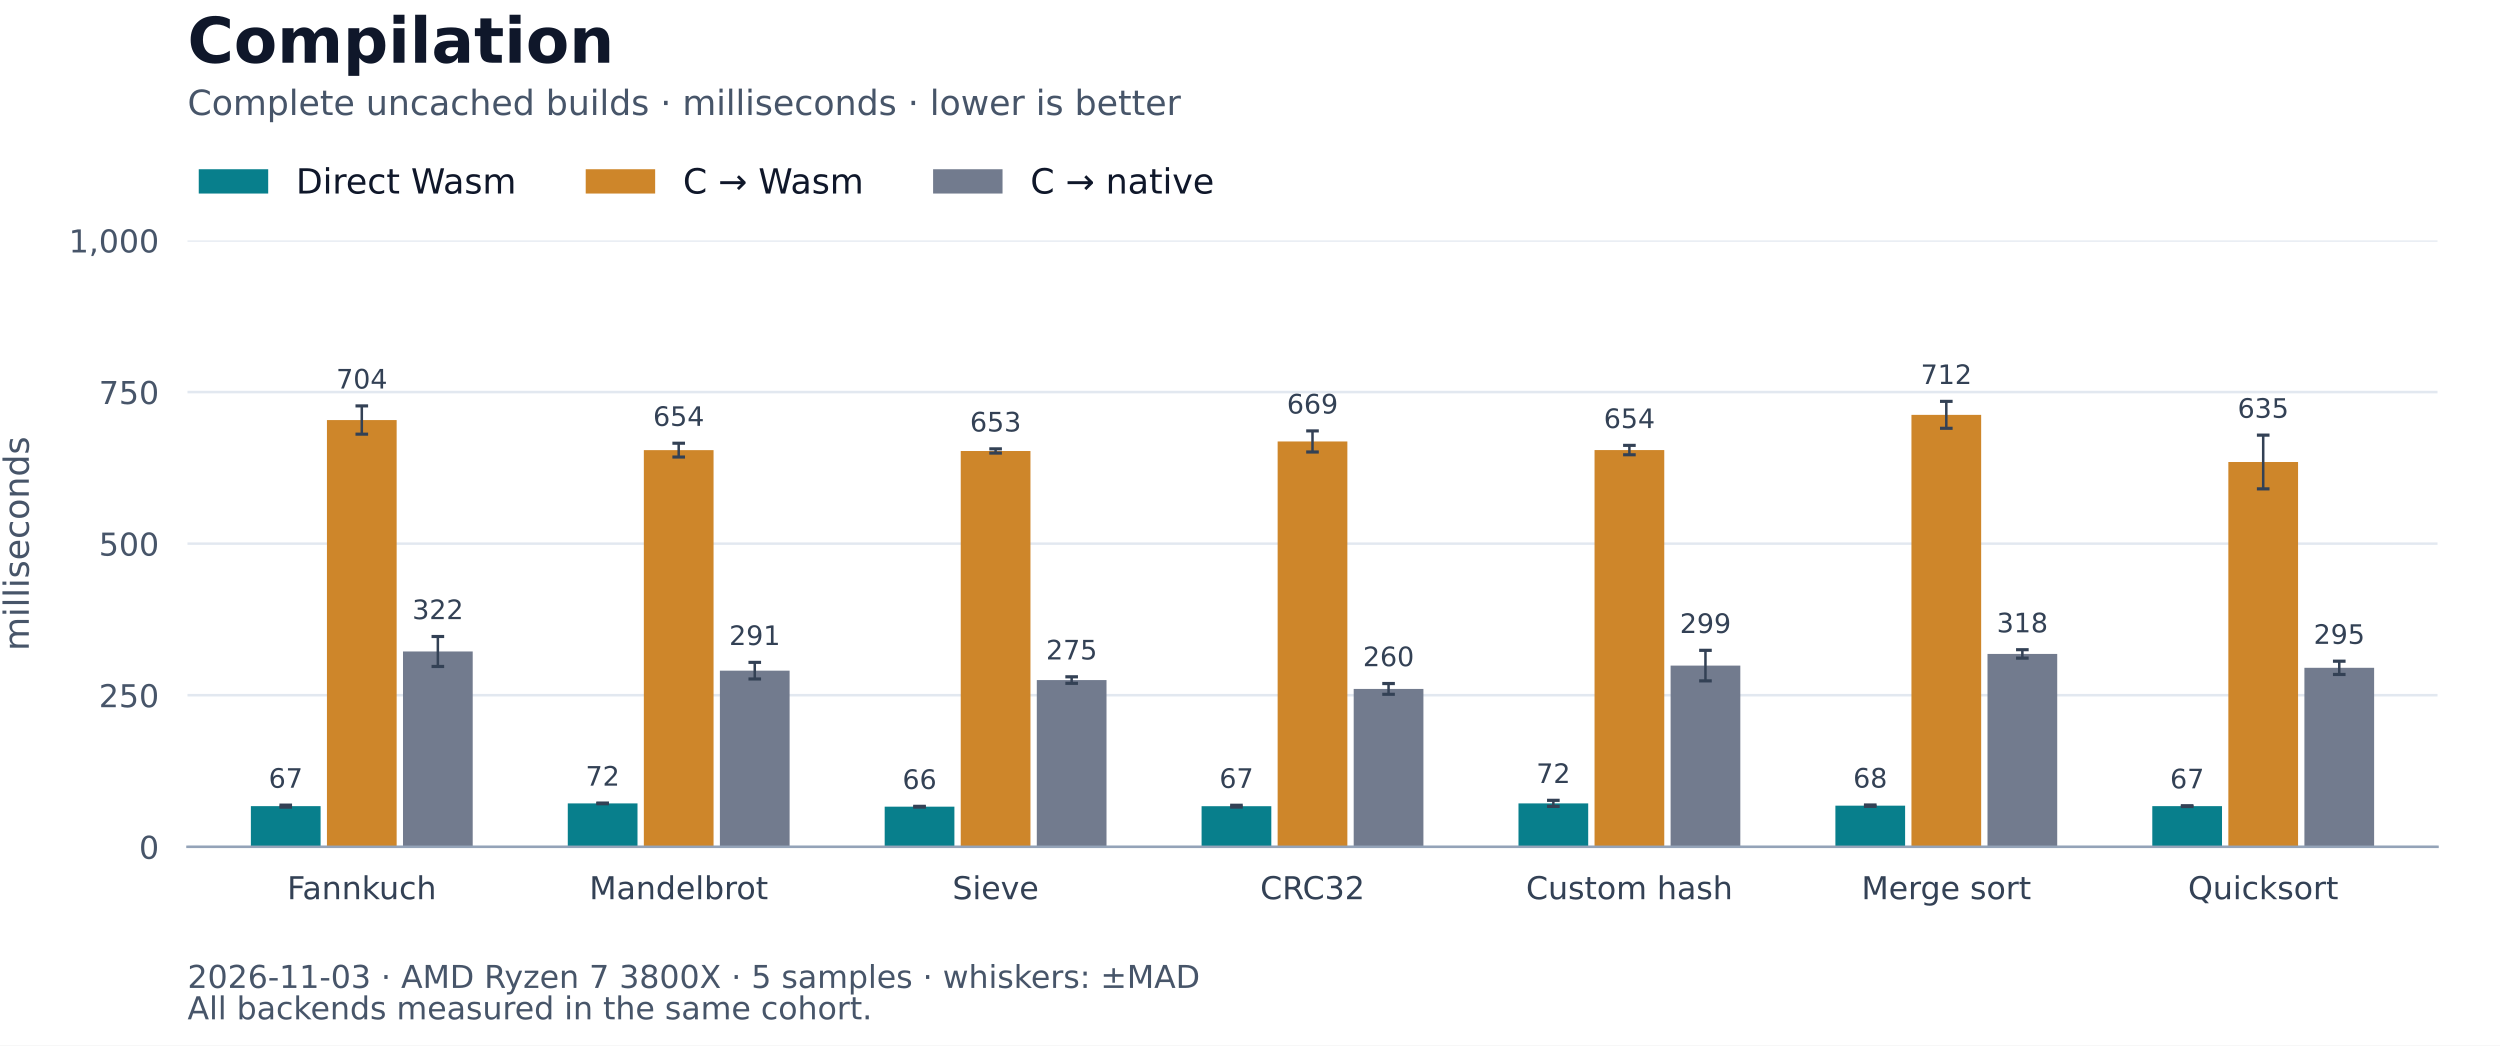
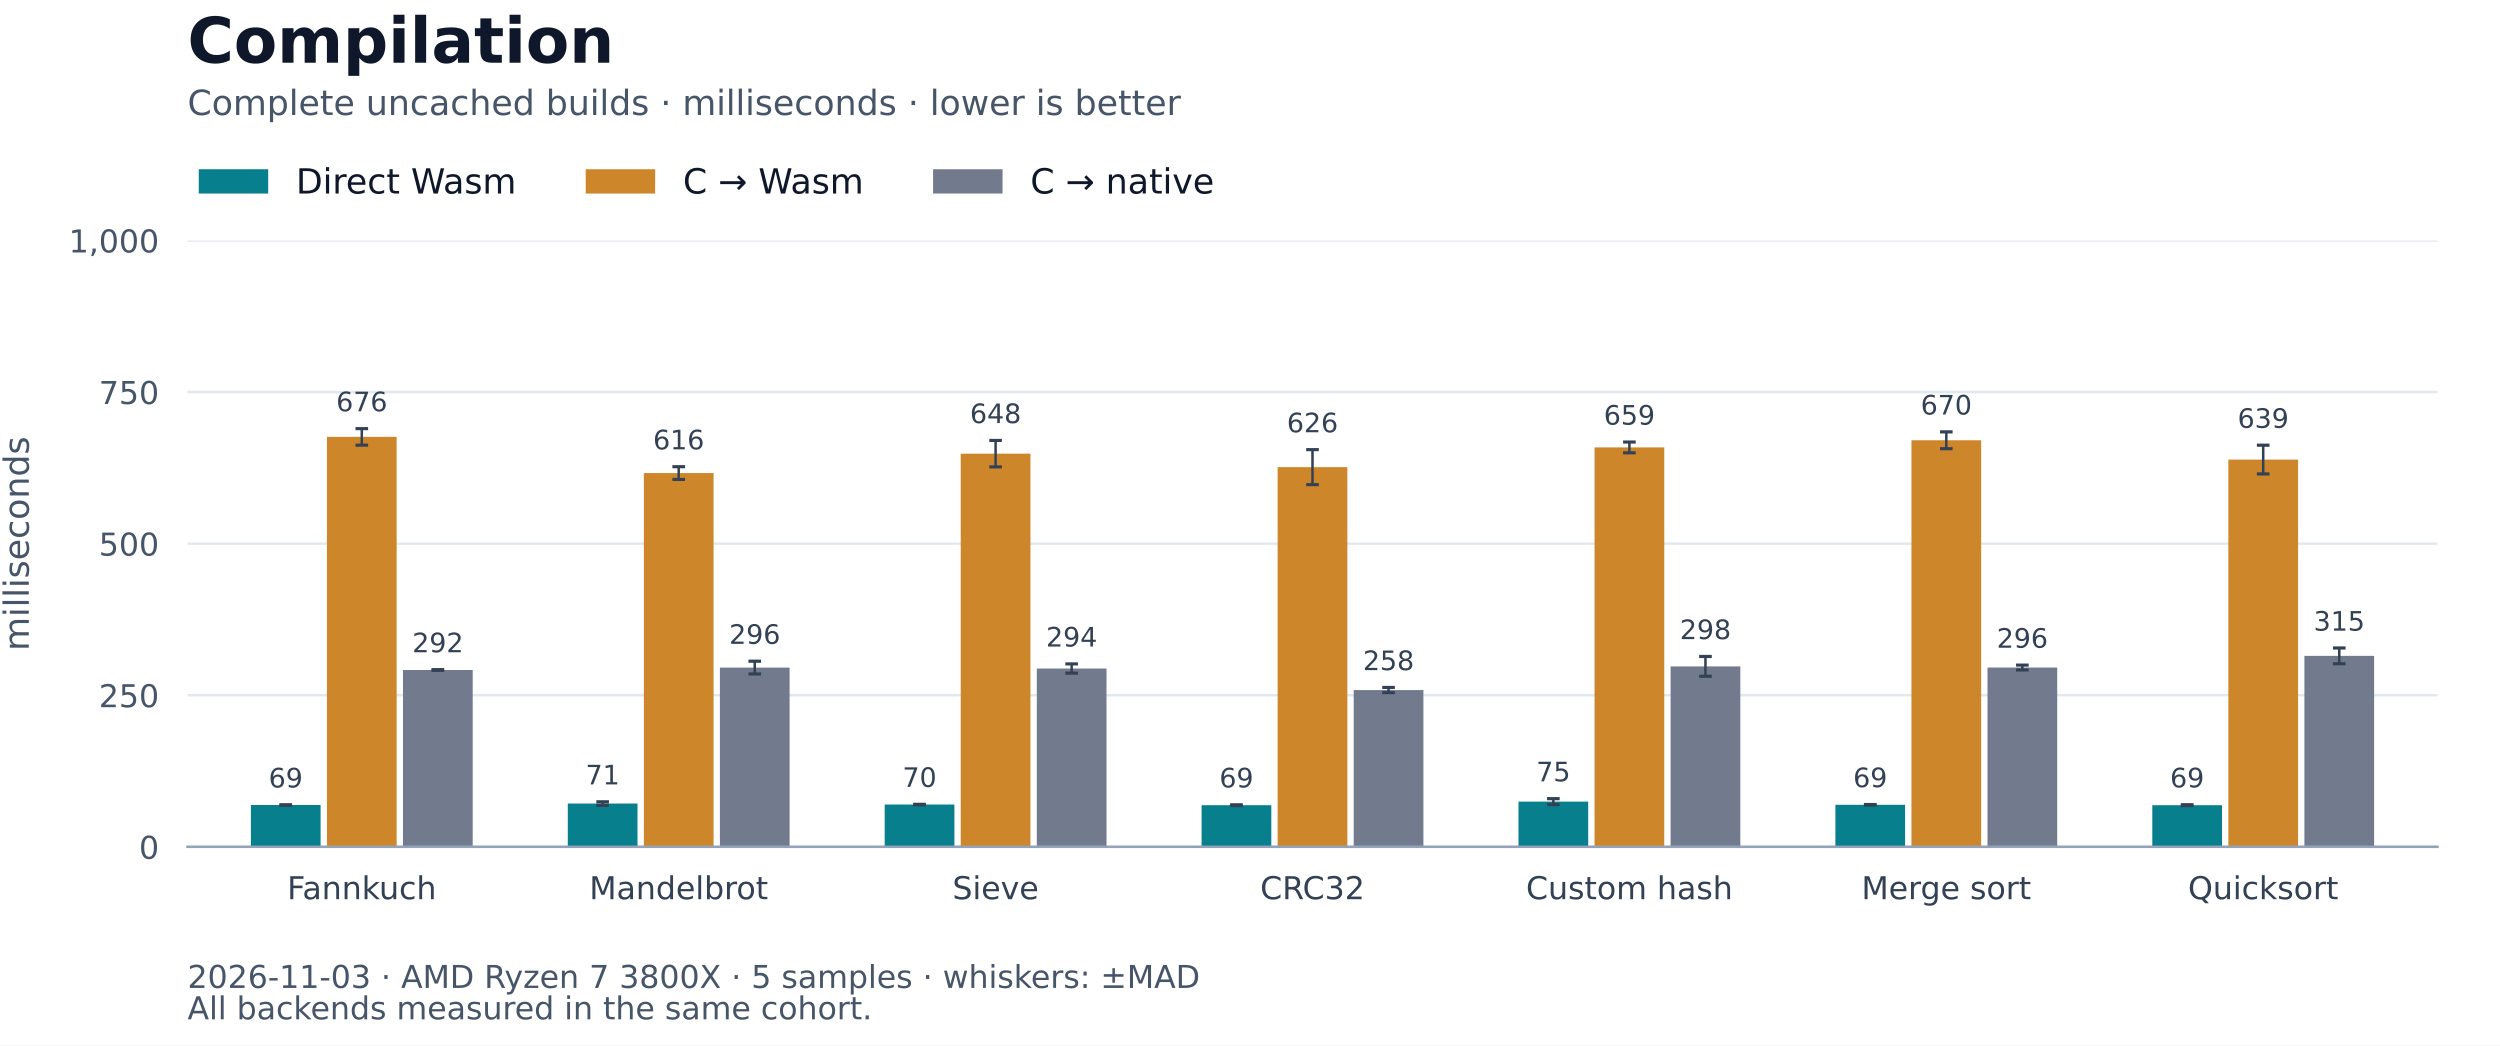
<svg xmlns="http://www.w3.org/2000/svg" xmlns:xlink="http://www.w3.org/1999/xlink" width="792pt" height="331.2pt" viewBox="0 0 792 331.2" version="1.1">
  <defs>
    <style type="text/css">*{stroke-linejoin: round; stroke-linecap: butt}</style>
  </defs>
  <g id="figure_1">
    <g id="patch_1">
      <path d="M 0 331.2 L 792 331.2 L 792 0 L 0 0 z " style="fill: #ffffff" />
    </g>
    <g id="axes_1">
      <g id="patch_2">
        <path d="M 59.4 268.272 L 772.2 268.272 L 772.2 76.176 L 59.4 76.176 z " style="fill: #ffffff" />
      </g>
      <g id="matplotlib.axis_1">
        <g id="xtick_1">
          <g id="line2d_1" />
          <g id="text_1">
            <text style="font-size: 10px; font-family: 'DejaVu Sans'; text-anchor: middle; fill: #334155" x="114.617" y="284.87" transform="rotate(-0 114.6169 284.8704)">Fannkuch</text>
          </g>
        </g>
        <g id="xtick_2">
          <g id="line2d_2" />
          <g id="text_2">
            <text style="font-size: 10px; font-family: 'DejaVu Sans'; text-anchor: middle; fill: #334155" x="215.011" y="284.87" transform="rotate(-0 215.0113 284.8704)">Mandelbrot</text>
          </g>
        </g>
        <g id="xtick_3">
          <g id="line2d_3" />
          <g id="text_3">
            <text style="font-size: 10px; font-family: 'DejaVu Sans'; text-anchor: middle; fill: #334155" x="315.406" y="284.87" transform="rotate(-0 315.4056 284.8704)">Sieve</text>
          </g>
        </g>
        <g id="xtick_4">
          <g id="line2d_4" />
          <g id="text_4">
            <text style="font-size: 10px; font-family: 'DejaVu Sans'; text-anchor: middle; fill: #334155" x="415.8" y="284.87" transform="rotate(-0 415.8 284.8697)">CRC32</text>
          </g>
        </g>
        <g id="xtick_5">
          <g id="line2d_5" />
          <g id="text_5">
            <text style="font-size: 10px; font-family: 'DejaVu Sans'; text-anchor: middle; fill: #334155" x="516.194" y="284.87" transform="rotate(-0 516.1944 284.8704)">Custom hash</text>
          </g>
        </g>
        <g id="xtick_6">
          <g id="line2d_6" />
          <g id="text_6">
            <text style="font-size: 10px; font-family: 'DejaVu Sans'; text-anchor: middle; fill: #334155" x="616.589" y="284.87" transform="rotate(-0 616.5887 284.8697)">Merge sort</text>
          </g>
        </g>
        <g id="xtick_7">
          <g id="line2d_7" />
          <g id="text_7">
            <text style="font-size: 10px; font-family: 'DejaVu Sans'; text-anchor: middle; fill: #334155" x="716.983" y="284.87" transform="rotate(-0 716.9831 284.8704)">Quicksort</text>
          </g>
        </g>
      </g>
      <g id="matplotlib.axis_2">
        <g id="ytick_1">
          <g id="line2d_8">
            <path d="M 59.4 268.272 L 772.2 268.272 " clip-path="url(#pcea0d187e5)" style="fill: none; stroke: #e2e8f0; stroke-width: 0.8; stroke-linecap: square" />
          </g>
          <g id="line2d_9" />
          <g id="text_8">
            <text style="font-size: 10px; font-family: 'DejaVu Sans'; text-anchor: end; fill: #475569" x="50.4" y="272.071" transform="rotate(-0 50.4 272.0708)">0</text>
          </g>
        </g>
        <g id="ytick_2">
          <g id="line2d_10">
            <path d="M 59.4 220.248 L 772.2 220.248 " clip-path="url(#pcea0d187e5)" style="fill: none; stroke: #e2e8f0; stroke-width: 0.8; stroke-linecap: square" />
          </g>
          <g id="line2d_11" />
          <g id="text_9">
            <text style="font-size: 10px; font-family: 'DejaVu Sans'; text-anchor: end; fill: #475569" x="50.4" y="224.047" transform="rotate(-0 50.4 224.0468)">250</text>
          </g>
        </g>
        <g id="ytick_3">
          <g id="line2d_12">
            <path d="M 59.4 172.224 L 772.2 172.224 " clip-path="url(#pcea0d187e5)" style="fill: none; stroke: #e2e8f0; stroke-width: 0.8; stroke-linecap: square" />
          </g>
          <g id="line2d_13" />
          <g id="text_10">
            <text style="font-size: 10px; font-family: 'DejaVu Sans'; text-anchor: end; fill: #475569" x="50.4" y="176.023" transform="rotate(-0 50.4 176.0228)">500</text>
          </g>
        </g>
        <g id="ytick_4">
          <g id="line2d_14">
            <path d="M 59.4 124.2 L 772.2 124.2 " clip-path="url(#pcea0d187e5)" style="fill: none; stroke: #e2e8f0; stroke-width: 0.8; stroke-linecap: square" />
          </g>
          <g id="line2d_15" />
          <g id="text_11">
            <text style="font-size: 10px; font-family: 'DejaVu Sans'; text-anchor: end; fill: #475569" x="50.4" y="127.999" transform="rotate(-0 50.4 127.9988)">750</text>
          </g>
        </g>
        <g id="ytick_5">
          <g id="line2d_16">
            <path d="M 59.4 76.176 L 772.2 76.176 " clip-path="url(#pcea0d187e5)" style="fill: none; stroke: #e2e8f0; stroke-width: 0.8; stroke-linecap: square" />
          </g>
          <g id="line2d_17" />
          <g id="text_12">
            <text style="font-size: 10px; font-family: 'DejaVu Sans'; text-anchor: end; fill: #475569" x="50.4" y="79.975" transform="rotate(-0 50.4 79.97483)">1,000</text>
          </g>
        </g>
        <g id="text_13">
          <text style="font-size: 11px; font-family: 'DejaVu Sans'; text-anchor: middle; fill: #475569" x="9.129" y="172.224" transform="rotate(-90 9.129297 172.224)">milliseconds</text>
        </g>
      </g>
      <g id="patch_3">
-         <path d="M 79.479 268.272 L 101.566 268.272 L 101.566 255.378 L 79.479 255.378 z " clip-path="url(#pcea0d187e5)" style="fill: #087f8c" />
+         <path d="M 79.479 268.272 L 101.566 268.272 L 101.566 255.025 L 79.479 255.025 z " clip-path="url(#pcea0d187e5)" style="fill: #087f8c" />
      </g>
      <g id="patch_4">
-         <path d="M 179.873 268.272 L 201.96 268.272 L 201.96 254.508 L 179.873 254.508 z " clip-path="url(#pcea0d187e5)" style="fill: #087f8c" />
+         <path d="M 179.873 268.272 L 201.96 268.272 L 201.96 254.56 L 179.873 254.56 z " clip-path="url(#pcea0d187e5)" style="fill: #087f8c" />
      </g>
      <g id="patch_5">
-         <path d="M 280.268 268.272 L 302.354 268.272 L 302.354 255.561 L 280.268 255.561 z " clip-path="url(#pcea0d187e5)" style="fill: #087f8c" />
+         <path d="M 280.268 268.272 L 302.354 268.272 L 302.354 254.88 L 280.268 254.88 z " clip-path="url(#pcea0d187e5)" style="fill: #087f8c" />
      </g>
      <g id="patch_6">
-         <path d="M 380.662 268.272 L 402.749 268.272 L 402.749 255.397 L 380.662 255.397 z " clip-path="url(#pcea0d187e5)" style="fill: #087f8c" />
+         <path d="M 380.662 268.272 L 402.749 268.272 L 402.749 255.089 L 380.662 255.089 z " clip-path="url(#pcea0d187e5)" style="fill: #087f8c" />
      </g>
      <g id="patch_7">
-         <path d="M 481.056 268.272 L 503.143 268.272 L 503.143 254.51 L 481.056 254.51 z " clip-path="url(#pcea0d187e5)" style="fill: #087f8c" />
+         <path d="M 481.056 268.272 L 503.143 268.272 L 503.143 253.956 L 481.056 253.956 z " clip-path="url(#pcea0d187e5)" style="fill: #087f8c" />
      </g>
      <g id="patch_8">
-         <path d="M 581.451 268.272 L 603.537 268.272 L 603.537 255.226 L 581.451 255.226 z " clip-path="url(#pcea0d187e5)" style="fill: #087f8c" />
+         <path d="M 581.451 268.272 L 603.537 268.272 L 603.537 254.965 L 581.451 254.965 z " clip-path="url(#pcea0d187e5)" style="fill: #087f8c" />
      </g>
      <g id="patch_9">
-         <path d="M 681.845 268.272 L 703.932 268.272 L 703.932 255.383 L 681.845 255.383 z " clip-path="url(#pcea0d187e5)" style="fill: #087f8c" />
+         <path d="M 681.845 268.272 L 703.932 268.272 L 703.932 255.079 L 681.845 255.079 z " clip-path="url(#pcea0d187e5)" style="fill: #087f8c" />
      </g>
      <g id="patch_10">
-         <path d="M 103.574 268.272 L 125.66 268.272 L 125.66 133.067 L 103.574 133.067 z " clip-path="url(#pcea0d187e5)" style="fill: #ce862a" />
+         <path d="M 103.574 268.272 L 125.66 268.272 L 125.66 138.404 L 103.574 138.404 z " clip-path="url(#pcea0d187e5)" style="fill: #ce862a" />
      </g>
      <g id="patch_11">
-         <path d="M 203.968 268.272 L 226.055 268.272 L 226.055 142.604 L 203.968 142.604 z " clip-path="url(#pcea0d187e5)" style="fill: #ce862a" />
+         <path d="M 203.968 268.272 L 226.055 268.272 L 226.055 149.864 L 203.968 149.864 z " clip-path="url(#pcea0d187e5)" style="fill: #ce862a" />
      </g>
      <g id="patch_12">
-         <path d="M 304.362 268.272 L 326.449 268.272 L 326.449 142.869 L 304.362 142.869 z " clip-path="url(#pcea0d187e5)" style="fill: #ce862a" />
+         <path d="M 304.362 268.272 L 326.449 268.272 L 326.449 143.727 L 304.362 143.727 z " clip-path="url(#pcea0d187e5)" style="fill: #ce862a" />
      </g>
      <g id="patch_13">
-         <path d="M 404.757 268.272 L 426.843 268.272 L 426.843 139.847 L 404.757 139.847 z " clip-path="url(#pcea0d187e5)" style="fill: #ce862a" />
+         <path d="M 404.757 268.272 L 426.843 268.272 L 426.843 147.989 L 404.757 147.989 z " clip-path="url(#pcea0d187e5)" style="fill: #ce862a" />
      </g>
      <g id="patch_14">
-         <path d="M 505.151 268.272 L 527.238 268.272 L 527.238 142.584 L 505.151 142.584 z " clip-path="url(#pcea0d187e5)" style="fill: #ce862a" />
+         <path d="M 505.151 268.272 L 527.238 268.272 L 527.238 141.741 L 505.151 141.741 z " clip-path="url(#pcea0d187e5)" style="fill: #ce862a" />
      </g>
      <g id="patch_15">
-         <path d="M 605.545 268.272 L 627.632 268.272 L 627.632 131.42 L 605.545 131.42 z " clip-path="url(#pcea0d187e5)" style="fill: #ce862a" />
+         <path d="M 605.545 268.272 L 627.632 268.272 L 627.632 139.479 L 605.545 139.479 z " clip-path="url(#pcea0d187e5)" style="fill: #ce862a" />
      </g>
      <g id="patch_16">
-         <path d="M 705.94 268.272 L 728.026 268.272 L 728.026 146.36 L 705.94 146.36 z " clip-path="url(#pcea0d187e5)" style="fill: #ce862a" />
+         <path d="M 705.94 268.272 L 728.026 268.272 L 728.026 145.593 L 705.94 145.593 z " clip-path="url(#pcea0d187e5)" style="fill: #ce862a" />
      </g>
      <g id="patch_17">
-         <path d="M 127.668 268.272 L 149.755 268.272 L 149.755 206.391 L 127.668 206.391 z " clip-path="url(#pcea0d187e5)" style="fill: #727b8e" />
+         <path d="M 127.668 268.272 L 149.755 268.272 L 149.755 212.25 L 127.668 212.25 z " clip-path="url(#pcea0d187e5)" style="fill: #727b8e" />
      </g>
      <g id="patch_18">
-         <path d="M 228.063 268.272 L 250.149 268.272 L 250.149 212.466 L 228.063 212.466 z " clip-path="url(#pcea0d187e5)" style="fill: #727b8e" />
+         <path d="M 228.063 268.272 L 250.149 268.272 L 250.149 211.489 L 228.063 211.489 z " clip-path="url(#pcea0d187e5)" style="fill: #727b8e" />
      </g>
      <g id="patch_19">
-         <path d="M 328.457 268.272 L 350.544 268.272 L 350.544 215.444 L 328.457 215.444 z " clip-path="url(#pcea0d187e5)" style="fill: #727b8e" />
+         <path d="M 328.457 268.272 L 350.544 268.272 L 350.544 211.782 L 328.457 211.782 z " clip-path="url(#pcea0d187e5)" style="fill: #727b8e" />
      </g>
      <g id="patch_20">
-         <path d="M 428.851 268.272 L 450.938 268.272 L 450.938 218.246 L 428.851 218.246 z " clip-path="url(#pcea0d187e5)" style="fill: #727b8e" />
+         <path d="M 428.851 268.272 L 450.938 268.272 L 450.938 218.619 L 428.851 218.619 z " clip-path="url(#pcea0d187e5)" style="fill: #727b8e" />
      </g>
      <g id="patch_21">
-         <path d="M 529.246 268.272 L 551.332 268.272 L 551.332 210.861 L 529.246 210.861 z " clip-path="url(#pcea0d187e5)" style="fill: #727b8e" />
+         <path d="M 529.246 268.272 L 551.332 268.272 L 551.332 211.106 L 529.246 211.106 z " clip-path="url(#pcea0d187e5)" style="fill: #727b8e" />
      </g>
      <g id="patch_22">
-         <path d="M 629.64 268.272 L 651.727 268.272 L 651.727 207.158 L 629.64 207.158 z " clip-path="url(#pcea0d187e5)" style="fill: #727b8e" />
+         <path d="M 629.64 268.272 L 651.727 268.272 L 651.727 211.473 L 629.64 211.473 z " clip-path="url(#pcea0d187e5)" style="fill: #727b8e" />
      </g>
      <g id="patch_23">
-         <path d="M 730.034 268.272 L 752.121 268.272 L 752.121 211.569 L 730.034 211.569 z " clip-path="url(#pcea0d187e5)" style="fill: #727b8e" />
+         <path d="M 730.034 268.272 L 752.121 268.272 L 752.121 207.786 L 730.034 207.786 z " clip-path="url(#pcea0d187e5)" style="fill: #727b8e" />
      </g>
      <g id="LineCollection_1">
-         <path d="M 90.522 255.699 L 90.522 255.056 " clip-path="url(#pcea0d187e5)" style="fill: none; stroke: #334155; stroke-width: 0.8" />
-         <path d="M 190.917 254.622 L 190.917 254.394 " clip-path="url(#pcea0d187e5)" style="fill: none; stroke: #334155; stroke-width: 0.8" />
-         <path d="M 291.311 255.689 L 291.311 255.434 " clip-path="url(#pcea0d187e5)" style="fill: none; stroke: #334155; stroke-width: 0.8" />
-         <path d="M 391.705 255.696 L 391.705 255.098 " clip-path="url(#pcea0d187e5)" style="fill: none; stroke: #334155; stroke-width: 0.8" />
-         <path d="M 492.1 255.471 L 492.1 253.548 " clip-path="url(#pcea0d187e5)" style="fill: none; stroke: #334155; stroke-width: 0.8" />
-         <path d="M 592.494 255.444 L 592.494 255.008 " clip-path="url(#pcea0d187e5)" style="fill: none; stroke: #334155; stroke-width: 0.8" />
-         <path d="M 692.888 255.527 L 692.888 255.24 " clip-path="url(#pcea0d187e5)" style="fill: none; stroke: #334155; stroke-width: 0.8" />
+         <path d="M 90.522 255.084 L 90.522 254.965 " clip-path="url(#pcea0d187e5)" style="fill: none; stroke: #334155; stroke-width: 0.8" />
+         <path d="M 190.917 255.128 L 190.917 253.993 " clip-path="url(#pcea0d187e5)" style="fill: none; stroke: #334155; stroke-width: 0.8" />
+         <path d="M 291.311 254.964 L 291.311 254.796 " clip-path="url(#pcea0d187e5)" style="fill: none; stroke: #334155; stroke-width: 0.8" />
+         <path d="M 391.705 255.226 L 391.705 254.951 " clip-path="url(#pcea0d187e5)" style="fill: none; stroke: #334155; stroke-width: 0.8" />
+         <path d="M 492.1 254.897 L 492.1 253.015 " clip-path="url(#pcea0d187e5)" style="fill: none; stroke: #334155; stroke-width: 0.8" />
+         <path d="M 592.494 255.057 L 592.494 254.873 " clip-path="url(#pcea0d187e5)" style="fill: none; stroke: #334155; stroke-width: 0.8" />
+         <path d="M 692.888 255.227 L 692.888 254.932 " clip-path="url(#pcea0d187e5)" style="fill: none; stroke: #334155; stroke-width: 0.8" />
      </g>
      <g id="line2d_18">
        <defs>
          <path id="m9f9b9ee627" d="M 2 0 L -2 -0 " style="stroke: #334155" />
        </defs>
        <g clip-path="url(#pcea0d187e5)">
-           <use xlink:href="#m9f9b9ee627" x="90.522" y="255.699" style="fill: #1f77b4; stroke: #334155" />
-           <use xlink:href="#m9f9b9ee627" x="190.917" y="254.622" style="fill: #1f77b4; stroke: #334155" />
-           <use xlink:href="#m9f9b9ee627" x="291.311" y="255.689" style="fill: #1f77b4; stroke: #334155" />
-           <use xlink:href="#m9f9b9ee627" x="391.705" y="255.696" style="fill: #1f77b4; stroke: #334155" />
-           <use xlink:href="#m9f9b9ee627" x="492.1" y="255.471" style="fill: #1f77b4; stroke: #334155" />
-           <use xlink:href="#m9f9b9ee627" x="592.494" y="255.444" style="fill: #1f77b4; stroke: #334155" />
-           <use xlink:href="#m9f9b9ee627" x="692.888" y="255.527" style="fill: #1f77b4; stroke: #334155" />
+           <use xlink:href="#m9f9b9ee627" x="90.522" y="255.084" style="fill: #1f77b4; stroke: #334155" />
+           <use xlink:href="#m9f9b9ee627" x="190.917" y="255.128" style="fill: #1f77b4; stroke: #334155" />
+           <use xlink:href="#m9f9b9ee627" x="291.311" y="254.964" style="fill: #1f77b4; stroke: #334155" />
+           <use xlink:href="#m9f9b9ee627" x="391.705" y="255.226" style="fill: #1f77b4; stroke: #334155" />
+           <use xlink:href="#m9f9b9ee627" x="492.1" y="254.897" style="fill: #1f77b4; stroke: #334155" />
+           <use xlink:href="#m9f9b9ee627" x="592.494" y="255.057" style="fill: #1f77b4; stroke: #334155" />
+           <use xlink:href="#m9f9b9ee627" x="692.888" y="255.227" style="fill: #1f77b4; stroke: #334155" />
        </g>
      </g>
      <g id="line2d_19">
        <g clip-path="url(#pcea0d187e5)">
-           <use xlink:href="#m9f9b9ee627" x="90.522" y="255.056" style="fill: #1f77b4; stroke: #334155" />
-           <use xlink:href="#m9f9b9ee627" x="190.917" y="254.394" style="fill: #1f77b4; stroke: #334155" />
-           <use xlink:href="#m9f9b9ee627" x="291.311" y="255.434" style="fill: #1f77b4; stroke: #334155" />
-           <use xlink:href="#m9f9b9ee627" x="391.705" y="255.098" style="fill: #1f77b4; stroke: #334155" />
-           <use xlink:href="#m9f9b9ee627" x="492.1" y="253.548" style="fill: #1f77b4; stroke: #334155" />
-           <use xlink:href="#m9f9b9ee627" x="592.494" y="255.008" style="fill: #1f77b4; stroke: #334155" />
-           <use xlink:href="#m9f9b9ee627" x="692.888" y="255.24" style="fill: #1f77b4; stroke: #334155" />
+           <use xlink:href="#m9f9b9ee627" x="90.522" y="254.965" style="fill: #1f77b4; stroke: #334155" />
+           <use xlink:href="#m9f9b9ee627" x="190.917" y="253.993" style="fill: #1f77b4; stroke: #334155" />
+           <use xlink:href="#m9f9b9ee627" x="291.311" y="254.796" style="fill: #1f77b4; stroke: #334155" />
+           <use xlink:href="#m9f9b9ee627" x="391.705" y="254.951" style="fill: #1f77b4; stroke: #334155" />
+           <use xlink:href="#m9f9b9ee627" x="492.1" y="253.015" style="fill: #1f77b4; stroke: #334155" />
+           <use xlink:href="#m9f9b9ee627" x="592.494" y="254.873" style="fill: #1f77b4; stroke: #334155" />
+           <use xlink:href="#m9f9b9ee627" x="692.888" y="254.932" style="fill: #1f77b4; stroke: #334155" />
        </g>
      </g>
      <g id="LineCollection_2">
-         <path d="M 114.617 137.548 L 114.617 128.586 " clip-path="url(#pcea0d187e5)" style="fill: none; stroke: #334155; stroke-width: 0.8" />
-         <path d="M 215.011 144.786 L 215.011 140.422 " clip-path="url(#pcea0d187e5)" style="fill: none; stroke: #334155; stroke-width: 0.8" />
-         <path d="M 315.406 143.548 L 315.406 142.189 " clip-path="url(#pcea0d187e5)" style="fill: none; stroke: #334155; stroke-width: 0.8" />
-         <path d="M 415.8 143.193 L 415.8 136.502 " clip-path="url(#pcea0d187e5)" style="fill: none; stroke: #334155; stroke-width: 0.8" />
-         <path d="M 516.194 144.069 L 516.194 141.099 " clip-path="url(#pcea0d187e5)" style="fill: none; stroke: #334155; stroke-width: 0.8" />
-         <path d="M 616.589 135.682 L 616.589 127.159 " clip-path="url(#pcea0d187e5)" style="fill: none; stroke: #334155; stroke-width: 0.8" />
-         <path d="M 716.983 154.869 L 716.983 137.852 " clip-path="url(#pcea0d187e5)" style="fill: none; stroke: #334155; stroke-width: 0.8" />
+         <path d="M 114.617 141.023 L 114.617 135.785 " clip-path="url(#pcea0d187e5)" style="fill: none; stroke: #334155; stroke-width: 0.8" />
+         <path d="M 215.011 151.883 L 215.011 147.844 " clip-path="url(#pcea0d187e5)" style="fill: none; stroke: #334155; stroke-width: 0.8" />
+         <path d="M 315.406 147.92 L 315.406 139.535 " clip-path="url(#pcea0d187e5)" style="fill: none; stroke: #334155; stroke-width: 0.8" />
+         <path d="M 415.8 153.535 L 415.8 142.442 " clip-path="url(#pcea0d187e5)" style="fill: none; stroke: #334155; stroke-width: 0.8" />
+         <path d="M 516.194 143.453 L 516.194 140.029 " clip-path="url(#pcea0d187e5)" style="fill: none; stroke: #334155; stroke-width: 0.8" />
+         <path d="M 616.589 142.146 L 616.589 136.812 " clip-path="url(#pcea0d187e5)" style="fill: none; stroke: #334155; stroke-width: 0.8" />
+         <path d="M 716.983 150.145 L 716.983 141.041 " clip-path="url(#pcea0d187e5)" style="fill: none; stroke: #334155; stroke-width: 0.8" />
      </g>
      <g id="line2d_20">
        <g clip-path="url(#pcea0d187e5)">
-           <use xlink:href="#m9f9b9ee627" x="114.617" y="137.548" style="fill: #1f77b4; stroke: #334155" />
-           <use xlink:href="#m9f9b9ee627" x="215.011" y="144.786" style="fill: #1f77b4; stroke: #334155" />
-           <use xlink:href="#m9f9b9ee627" x="315.406" y="143.548" style="fill: #1f77b4; stroke: #334155" />
-           <use xlink:href="#m9f9b9ee627" x="415.8" y="143.193" style="fill: #1f77b4; stroke: #334155" />
-           <use xlink:href="#m9f9b9ee627" x="516.194" y="144.069" style="fill: #1f77b4; stroke: #334155" />
-           <use xlink:href="#m9f9b9ee627" x="616.589" y="135.682" style="fill: #1f77b4; stroke: #334155" />
-           <use xlink:href="#m9f9b9ee627" x="716.983" y="154.869" style="fill: #1f77b4; stroke: #334155" />
+           <use xlink:href="#m9f9b9ee627" x="114.617" y="141.023" style="fill: #1f77b4; stroke: #334155" />
+           <use xlink:href="#m9f9b9ee627" x="215.011" y="151.883" style="fill: #1f77b4; stroke: #334155" />
+           <use xlink:href="#m9f9b9ee627" x="315.406" y="147.92" style="fill: #1f77b4; stroke: #334155" />
+           <use xlink:href="#m9f9b9ee627" x="415.8" y="153.535" style="fill: #1f77b4; stroke: #334155" />
+           <use xlink:href="#m9f9b9ee627" x="516.194" y="143.453" style="fill: #1f77b4; stroke: #334155" />
+           <use xlink:href="#m9f9b9ee627" x="616.589" y="142.146" style="fill: #1f77b4; stroke: #334155" />
+           <use xlink:href="#m9f9b9ee627" x="716.983" y="150.145" style="fill: #1f77b4; stroke: #334155" />
        </g>
      </g>
      <g id="line2d_21">
        <g clip-path="url(#pcea0d187e5)">
-           <use xlink:href="#m9f9b9ee627" x="114.617" y="128.586" style="fill: #1f77b4; stroke: #334155" />
-           <use xlink:href="#m9f9b9ee627" x="215.011" y="140.422" style="fill: #1f77b4; stroke: #334155" />
-           <use xlink:href="#m9f9b9ee627" x="315.406" y="142.189" style="fill: #1f77b4; stroke: #334155" />
-           <use xlink:href="#m9f9b9ee627" x="415.8" y="136.502" style="fill: #1f77b4; stroke: #334155" />
-           <use xlink:href="#m9f9b9ee627" x="516.194" y="141.099" style="fill: #1f77b4; stroke: #334155" />
-           <use xlink:href="#m9f9b9ee627" x="616.589" y="127.159" style="fill: #1f77b4; stroke: #334155" />
-           <use xlink:href="#m9f9b9ee627" x="716.983" y="137.852" style="fill: #1f77b4; stroke: #334155" />
+           <use xlink:href="#m9f9b9ee627" x="114.617" y="135.785" style="fill: #1f77b4; stroke: #334155" />
+           <use xlink:href="#m9f9b9ee627" x="215.011" y="147.844" style="fill: #1f77b4; stroke: #334155" />
+           <use xlink:href="#m9f9b9ee627" x="315.406" y="139.535" style="fill: #1f77b4; stroke: #334155" />
+           <use xlink:href="#m9f9b9ee627" x="415.8" y="142.442" style="fill: #1f77b4; stroke: #334155" />
+           <use xlink:href="#m9f9b9ee627" x="516.194" y="140.029" style="fill: #1f77b4; stroke: #334155" />
+           <use xlink:href="#m9f9b9ee627" x="616.589" y="136.812" style="fill: #1f77b4; stroke: #334155" />
+           <use xlink:href="#m9f9b9ee627" x="716.983" y="141.041" style="fill: #1f77b4; stroke: #334155" />
        </g>
      </g>
      <g id="LineCollection_3">
-         <path d="M 138.712 211.138 L 138.712 201.645 " clip-path="url(#pcea0d187e5)" style="fill: none; stroke: #334155; stroke-width: 0.8" />
-         <path d="M 239.106 215.094 L 239.106 209.838 " clip-path="url(#pcea0d187e5)" style="fill: none; stroke: #334155; stroke-width: 0.8" />
-         <path d="M 339.5 216.479 L 339.5 214.41 " clip-path="url(#pcea0d187e5)" style="fill: none; stroke: #334155; stroke-width: 0.8" />
-         <path d="M 439.895 219.95 L 439.895 216.542 " clip-path="url(#pcea0d187e5)" style="fill: none; stroke: #334155; stroke-width: 0.8" />
-         <path d="M 540.289 215.697 L 540.289 206.025 " clip-path="url(#pcea0d187e5)" style="fill: none; stroke: #334155; stroke-width: 0.8" />
-         <path d="M 640.683 208.495 L 640.683 205.821 " clip-path="url(#pcea0d187e5)" style="fill: none; stroke: #334155; stroke-width: 0.8" />
-         <path d="M 741.078 213.671 L 741.078 209.466 " clip-path="url(#pcea0d187e5)" style="fill: none; stroke: #334155; stroke-width: 0.8" />
+         <path d="M 138.712 212.361 L 138.712 212.14 " clip-path="url(#pcea0d187e5)" style="fill: none; stroke: #334155; stroke-width: 0.8" />
+         <path d="M 239.106 213.507 L 239.106 209.471 " clip-path="url(#pcea0d187e5)" style="fill: none; stroke: #334155; stroke-width: 0.8" />
+         <path d="M 339.5 213.246 L 339.5 210.318 " clip-path="url(#pcea0d187e5)" style="fill: none; stroke: #334155; stroke-width: 0.8" />
+         <path d="M 439.895 219.45 L 439.895 217.788 " clip-path="url(#pcea0d187e5)" style="fill: none; stroke: #334155; stroke-width: 0.8" />
+         <path d="M 540.289 214.244 L 540.289 207.967 " clip-path="url(#pcea0d187e5)" style="fill: none; stroke: #334155; stroke-width: 0.8" />
+         <path d="M 640.683 212.247 L 640.683 210.699 " clip-path="url(#pcea0d187e5)" style="fill: none; stroke: #334155; stroke-width: 0.8" />
+         <path d="M 741.078 210.283 L 741.078 205.289 " clip-path="url(#pcea0d187e5)" style="fill: none; stroke: #334155; stroke-width: 0.8" />
      </g>
      <g id="line2d_22">
        <g clip-path="url(#pcea0d187e5)">
-           <use xlink:href="#m9f9b9ee627" x="138.712" y="211.138" style="fill: #1f77b4; stroke: #334155" />
-           <use xlink:href="#m9f9b9ee627" x="239.106" y="215.094" style="fill: #1f77b4; stroke: #334155" />
-           <use xlink:href="#m9f9b9ee627" x="339.5" y="216.479" style="fill: #1f77b4; stroke: #334155" />
-           <use xlink:href="#m9f9b9ee627" x="439.895" y="219.95" style="fill: #1f77b4; stroke: #334155" />
-           <use xlink:href="#m9f9b9ee627" x="540.289" y="215.697" style="fill: #1f77b4; stroke: #334155" />
-           <use xlink:href="#m9f9b9ee627" x="640.683" y="208.495" style="fill: #1f77b4; stroke: #334155" />
-           <use xlink:href="#m9f9b9ee627" x="741.078" y="213.671" style="fill: #1f77b4; stroke: #334155" />
+           <use xlink:href="#m9f9b9ee627" x="138.712" y="212.361" style="fill: #1f77b4; stroke: #334155" />
+           <use xlink:href="#m9f9b9ee627" x="239.106" y="213.507" style="fill: #1f77b4; stroke: #334155" />
+           <use xlink:href="#m9f9b9ee627" x="339.5" y="213.246" style="fill: #1f77b4; stroke: #334155" />
+           <use xlink:href="#m9f9b9ee627" x="439.895" y="219.45" style="fill: #1f77b4; stroke: #334155" />
+           <use xlink:href="#m9f9b9ee627" x="540.289" y="214.244" style="fill: #1f77b4; stroke: #334155" />
+           <use xlink:href="#m9f9b9ee627" x="640.683" y="212.247" style="fill: #1f77b4; stroke: #334155" />
+           <use xlink:href="#m9f9b9ee627" x="741.078" y="210.283" style="fill: #1f77b4; stroke: #334155" />
        </g>
      </g>
      <g id="line2d_23">
        <g clip-path="url(#pcea0d187e5)">
-           <use xlink:href="#m9f9b9ee627" x="138.712" y="201.645" style="fill: #1f77b4; stroke: #334155" />
-           <use xlink:href="#m9f9b9ee627" x="239.106" y="209.838" style="fill: #1f77b4; stroke: #334155" />
-           <use xlink:href="#m9f9b9ee627" x="339.5" y="214.41" style="fill: #1f77b4; stroke: #334155" />
-           <use xlink:href="#m9f9b9ee627" x="439.895" y="216.542" style="fill: #1f77b4; stroke: #334155" />
-           <use xlink:href="#m9f9b9ee627" x="540.289" y="206.025" style="fill: #1f77b4; stroke: #334155" />
-           <use xlink:href="#m9f9b9ee627" x="640.683" y="205.821" style="fill: #1f77b4; stroke: #334155" />
-           <use xlink:href="#m9f9b9ee627" x="741.078" y="209.466" style="fill: #1f77b4; stroke: #334155" />
+           <use xlink:href="#m9f9b9ee627" x="138.712" y="212.14" style="fill: #1f77b4; stroke: #334155" />
+           <use xlink:href="#m9f9b9ee627" x="239.106" y="209.471" style="fill: #1f77b4; stroke: #334155" />
+           <use xlink:href="#m9f9b9ee627" x="339.5" y="210.318" style="fill: #1f77b4; stroke: #334155" />
+           <use xlink:href="#m9f9b9ee627" x="439.895" y="217.788" style="fill: #1f77b4; stroke: #334155" />
+           <use xlink:href="#m9f9b9ee627" x="540.289" y="207.967" style="fill: #1f77b4; stroke: #334155" />
+           <use xlink:href="#m9f9b9ee627" x="640.683" y="210.699" style="fill: #1f77b4; stroke: #334155" />
+           <use xlink:href="#m9f9b9ee627" x="741.078" y="205.289" style="fill: #1f77b4; stroke: #334155" />
        </g>
      </g>
      <g id="patch_24">
        <path d="M 59.4 268.272 L 772.2 268.272 " style="fill: none; stroke: #94a3b8; stroke-width: 0.8; stroke-linejoin: miter; stroke-linecap: square" />
      </g>
      <g id="text_14">
-         <text style="font-size: 8.5px; font-family: 'DejaVu Sans'; text-anchor: middle; fill: #334155" x="90.522" y="249.557" transform="rotate(-0 90.52225 249.5567)">67</text>
+         <text style="font-size: 8.5px; font-family: 'DejaVu Sans'; text-anchor: middle; fill: #334155" x="90.522" y="249.465" transform="rotate(-0 90.52225 249.4653)">69</text>
      </g>
      <g id="text_15">
-         <text style="font-size: 8.5px; font-family: 'DejaVu Sans'; text-anchor: middle; fill: #334155" x="190.917" y="248.894" transform="rotate(-0 190.9166 248.8939)">72</text>
+         <text style="font-size: 8.5px; font-family: 'DejaVu Sans'; text-anchor: middle; fill: #334155" x="190.917" y="248.494" transform="rotate(-0 190.9166 248.4936)">71</text>
      </g>
      <g id="text_16">
-         <text style="font-size: 8.5px; font-family: 'DejaVu Sans'; text-anchor: middle; fill: #334155" x="291.311" y="249.934" transform="rotate(-0 291.311 249.934)">66</text>
+         <text style="font-size: 8.5px; font-family: 'DejaVu Sans'; text-anchor: middle; fill: #334155" x="291.311" y="249.297" transform="rotate(-0 291.311 249.2966)">70</text>
      </g>
      <g id="text_17">
-         <text style="font-size: 8.5px; font-family: 'DejaVu Sans'; text-anchor: middle; fill: #334155" x="391.705" y="249.598" transform="rotate(-0 391.7054 249.5982)">67</text>
+         <text style="font-size: 8.5px; font-family: 'DejaVu Sans'; text-anchor: middle; fill: #334155" x="391.705" y="249.451" transform="rotate(-0 391.7054 249.4513)">69</text>
      </g>
      <g id="text_18">
-         <text style="font-size: 8.5px; font-family: 'DejaVu Sans'; text-anchor: middle; fill: #334155" x="492.1" y="248.048" transform="rotate(-0 492.0997 248.0483)">72</text>
+         <text style="font-size: 8.5px; font-family: 'DejaVu Sans'; text-anchor: middle; fill: #334155" x="492.1" y="247.516" transform="rotate(-0 492.0997 247.5158)">75</text>
      </g>
      <g id="text_19">
-         <text style="font-size: 8.5px; font-family: 'DejaVu Sans'; text-anchor: middle; fill: #334155" x="592.494" y="249.508" transform="rotate(-0 592.4941 249.5079)">68</text>
+         <text style="font-size: 8.5px; font-family: 'DejaVu Sans'; text-anchor: middle; fill: #334155" x="592.494" y="249.373" transform="rotate(-0 592.4941 249.3733)">69</text>
      </g>
      <g id="text_20">
-         <text style="font-size: 8.5px; font-family: 'DejaVu Sans'; text-anchor: middle; fill: #334155" x="692.888" y="249.74" transform="rotate(-0 692.8885 249.7398)">67</text>
+         <text style="font-size: 8.5px; font-family: 'DejaVu Sans'; text-anchor: middle; fill: #334155" x="692.888" y="249.432" transform="rotate(-0 692.8885 249.4318)">69</text>
      </g>
      <g id="text_21">
-         <text style="font-size: 8.5px; font-family: 'DejaVu Sans'; text-anchor: middle; fill: #334155" x="114.617" y="123.086" transform="rotate(-0 114.6169 123.0859)">704</text>
+         <text style="font-size: 8.5px; font-family: 'DejaVu Sans'; text-anchor: middle; fill: #334155" x="114.617" y="130.286" transform="rotate(-0 114.6169 130.2857)">676</text>
      </g>
      <g id="text_22">
-         <text style="font-size: 8.5px; font-family: 'DejaVu Sans'; text-anchor: middle; fill: #334155" x="215.011" y="134.922" transform="rotate(-0 215.0113 134.9222)">654</text>
+         <text style="font-size: 8.5px; font-family: 'DejaVu Sans'; text-anchor: middle; fill: #334155" x="215.011" y="142.345" transform="rotate(-0 215.0113 142.3447)">616</text>
      </g>
      <g id="text_23">
-         <text style="font-size: 8.5px; font-family: 'DejaVu Sans'; text-anchor: middle; fill: #334155" x="315.406" y="136.689" transform="rotate(-0 315.4056 136.6895)">653</text>
+         <text style="font-size: 8.5px; font-family: 'DejaVu Sans'; text-anchor: middle; fill: #334155" x="315.406" y="134.035" transform="rotate(-0 315.4056 134.0349)">648</text>
      </g>
      <g id="text_24">
-         <text style="font-size: 8.5px; font-family: 'DejaVu Sans'; text-anchor: middle; fill: #334155" x="415.8" y="131.002" transform="rotate(-0 415.8 131.0021)">669</text>
+         <text style="font-size: 8.5px; font-family: 'DejaVu Sans'; text-anchor: middle; fill: #334155" x="415.8" y="136.943" transform="rotate(-0 415.8 136.9428)">626</text>
      </g>
      <g id="text_25">
-         <text style="font-size: 8.5px; font-family: 'DejaVu Sans'; text-anchor: middle; fill: #334155" x="516.194" y="135.599" transform="rotate(-0 516.1944 135.599)">654</text>
+         <text style="font-size: 8.5px; font-family: 'DejaVu Sans'; text-anchor: middle; fill: #334155" x="516.194" y="134.529" transform="rotate(-0 516.1944 134.5293)">659</text>
      </g>
      <g id="text_26">
-         <text style="font-size: 8.5px; font-family: 'DejaVu Sans'; text-anchor: middle; fill: #334155" x="616.589" y="121.659" transform="rotate(-0 616.5887 121.6593)">712</text>
+         <text style="font-size: 8.5px; font-family: 'DejaVu Sans'; text-anchor: middle; fill: #334155" x="616.589" y="131.313" transform="rotate(-0 616.5887 131.3128)">670</text>
      </g>
      <g id="text_27">
-         <text style="font-size: 8.5px; font-family: 'DejaVu Sans'; text-anchor: middle; fill: #334155" x="716.983" y="132.352" transform="rotate(-0 716.9831 132.3518)">635</text>
+         <text style="font-size: 8.5px; font-family: 'DejaVu Sans'; text-anchor: middle; fill: #334155" x="716.983" y="135.541" transform="rotate(-0 716.9831 135.5409)">639</text>
      </g>
      <g id="text_28">
-         <text style="font-size: 8.5px; font-family: 'DejaVu Sans'; text-anchor: middle; fill: #334155" x="138.712" y="196.145" transform="rotate(-0 138.7115 196.1454)">322</text>
+         <text style="font-size: 8.5px; font-family: 'DejaVu Sans'; text-anchor: middle; fill: #334155" x="138.712" y="206.64" transform="rotate(-0 138.7115 206.6402)">292</text>
      </g>
      <g id="text_29">
-         <text style="font-size: 8.5px; font-family: 'DejaVu Sans'; text-anchor: middle; fill: #334155" x="239.106" y="204.339" transform="rotate(-0 239.1059 204.3387)">291</text>
+         <text style="font-size: 8.5px; font-family: 'DejaVu Sans'; text-anchor: middle; fill: #334155" x="239.106" y="203.972" transform="rotate(-0 239.1059 203.9715)">296</text>
      </g>
      <g id="text_30">
-         <text style="font-size: 8.5px; font-family: 'DejaVu Sans'; text-anchor: middle; fill: #334155" x="339.5" y="208.91" transform="rotate(-0 339.5003 208.9099)">275</text>
+         <text style="font-size: 8.5px; font-family: 'DejaVu Sans'; text-anchor: middle; fill: #334155" x="339.5" y="204.818" transform="rotate(-0 339.5003 204.818)">294</text>
      </g>
      <g id="text_31">
-         <text style="font-size: 8.5px; font-family: 'DejaVu Sans'; text-anchor: middle; fill: #334155" x="439.895" y="211.042" transform="rotate(-0 439.8946 211.0422)">260</text>
+         <text style="font-size: 8.5px; font-family: 'DejaVu Sans'; text-anchor: middle; fill: #334155" x="439.895" y="212.288" transform="rotate(-0 439.8946 212.2881)">258</text>
      </g>
      <g id="text_32">
-         <text style="font-size: 8.5px; font-family: 'DejaVu Sans'; text-anchor: middle; fill: #334155" x="540.289" y="200.525" transform="rotate(-0 540.289 200.5253)">299</text>
+         <text style="font-size: 8.5px; font-family: 'DejaVu Sans'; text-anchor: middle; fill: #334155" x="540.289" y="202.467" transform="rotate(-0 540.289 202.467)">298</text>
      </g>
      <g id="text_33">
-         <text style="font-size: 8.5px; font-family: 'DejaVu Sans'; text-anchor: middle; fill: #334155" x="640.683" y="200.321" transform="rotate(-0 640.6834 200.321)">318</text>
+         <text style="font-size: 8.5px; font-family: 'DejaVu Sans'; text-anchor: middle; fill: #334155" x="640.683" y="205.199" transform="rotate(-0 640.6834 205.1993)">296</text>
      </g>
      <g id="text_34">
-         <text style="font-size: 8.5px; font-family: 'DejaVu Sans'; text-anchor: middle; fill: #334155" x="741.078" y="203.966" transform="rotate(-0 741.0777 203.9664)">295</text>
+         <text style="font-size: 8.5px; font-family: 'DejaVu Sans'; text-anchor: middle; fill: #334155" x="741.078" y="199.789" transform="rotate(-0 741.0777 199.7894)">315</text>
      </g>
    </g>
    <g id="text_35">
      <text style="font-weight: 700; font-size: 20px; font-family: 'DejaVu Sans'; text-anchor: start; fill: #0f172a" x="59.4" y="19.872" transform="rotate(-0 59.4 19.872)">Compilation</text>
    </g>
    <g id="text_36">
      <text style="font-size: 11px; font-family: 'DejaVu Sans'; text-anchor: start; fill: #475569" x="59.4" y="36.432" transform="rotate(-0 59.4 36.432)">Complete uncached builds · milliseconds · lower is better</text>
    </g>
    <g id="text_37">
      <text style="font-size: 10px; font-family: 'DejaVu Sans'; text-anchor: start; fill: #475569" x="59.4" y="312.984" transform="rotate(-0 59.4 312.984)">2026-11-03 · AMD Ryzen 7 3800X · 5 samples · whiskers: ±MAD</text>
    </g>
    <g id="text_38">
      <text style="font-size: 10px; font-family: 'DejaVu Sans'; text-anchor: start; fill: #475569" x="59.4" y="322.92" transform="rotate(-0 59.4 322.92)">All backends measured in the same cohort.</text>
    </g>
    <g id="legend_1">
      <g id="patch_25">
        <path d="M 62.964 61.314 L 84.964 61.314 L 84.964 53.614 L 62.964 53.614 z " style="fill: #087f8c" />
      </g>
      <g id="text_39">
        <text style="font-size: 11px; font-family: 'DejaVu Sans'; text-anchor: start; fill: #0f172a" x="93.764" y="61.314" transform="rotate(-0 93.764 61.31428)">Direct Wasm</text>
      </g>
      <g id="patch_26">
        <path d="M 185.554 61.314 L 207.554 61.314 L 207.554 53.614 L 185.554 53.614 z " style="fill: #ce862a" />
      </g>
      <g id="text_40">
        <text style="font-size: 11px; font-family: 'DejaVu Sans'; text-anchor: start; fill: #0f172a" x="216.354" y="61.314" transform="rotate(-0 216.3538 61.31428)">C → Wasm</text>
      </g>
      <g id="patch_27">
        <path d="M 295.604 61.314 L 317.604 61.314 L 317.604 53.614 L 295.604 53.614 z " style="fill: #727b8e" />
      </g>
      <g id="text_41">
        <text style="font-size: 11px; font-family: 'DejaVu Sans'; text-anchor: start; fill: #0f172a" x="326.404" y="61.314" transform="rotate(-0 326.4037 61.31428)">C → native</text>
      </g>
    </g>
  </g>
  <defs>
    <clipPath id="pcea0d187e5">
      <rect x="59.4" y="76.176" width="712.8" height="192.096" />
    </clipPath>
  </defs>
</svg>
